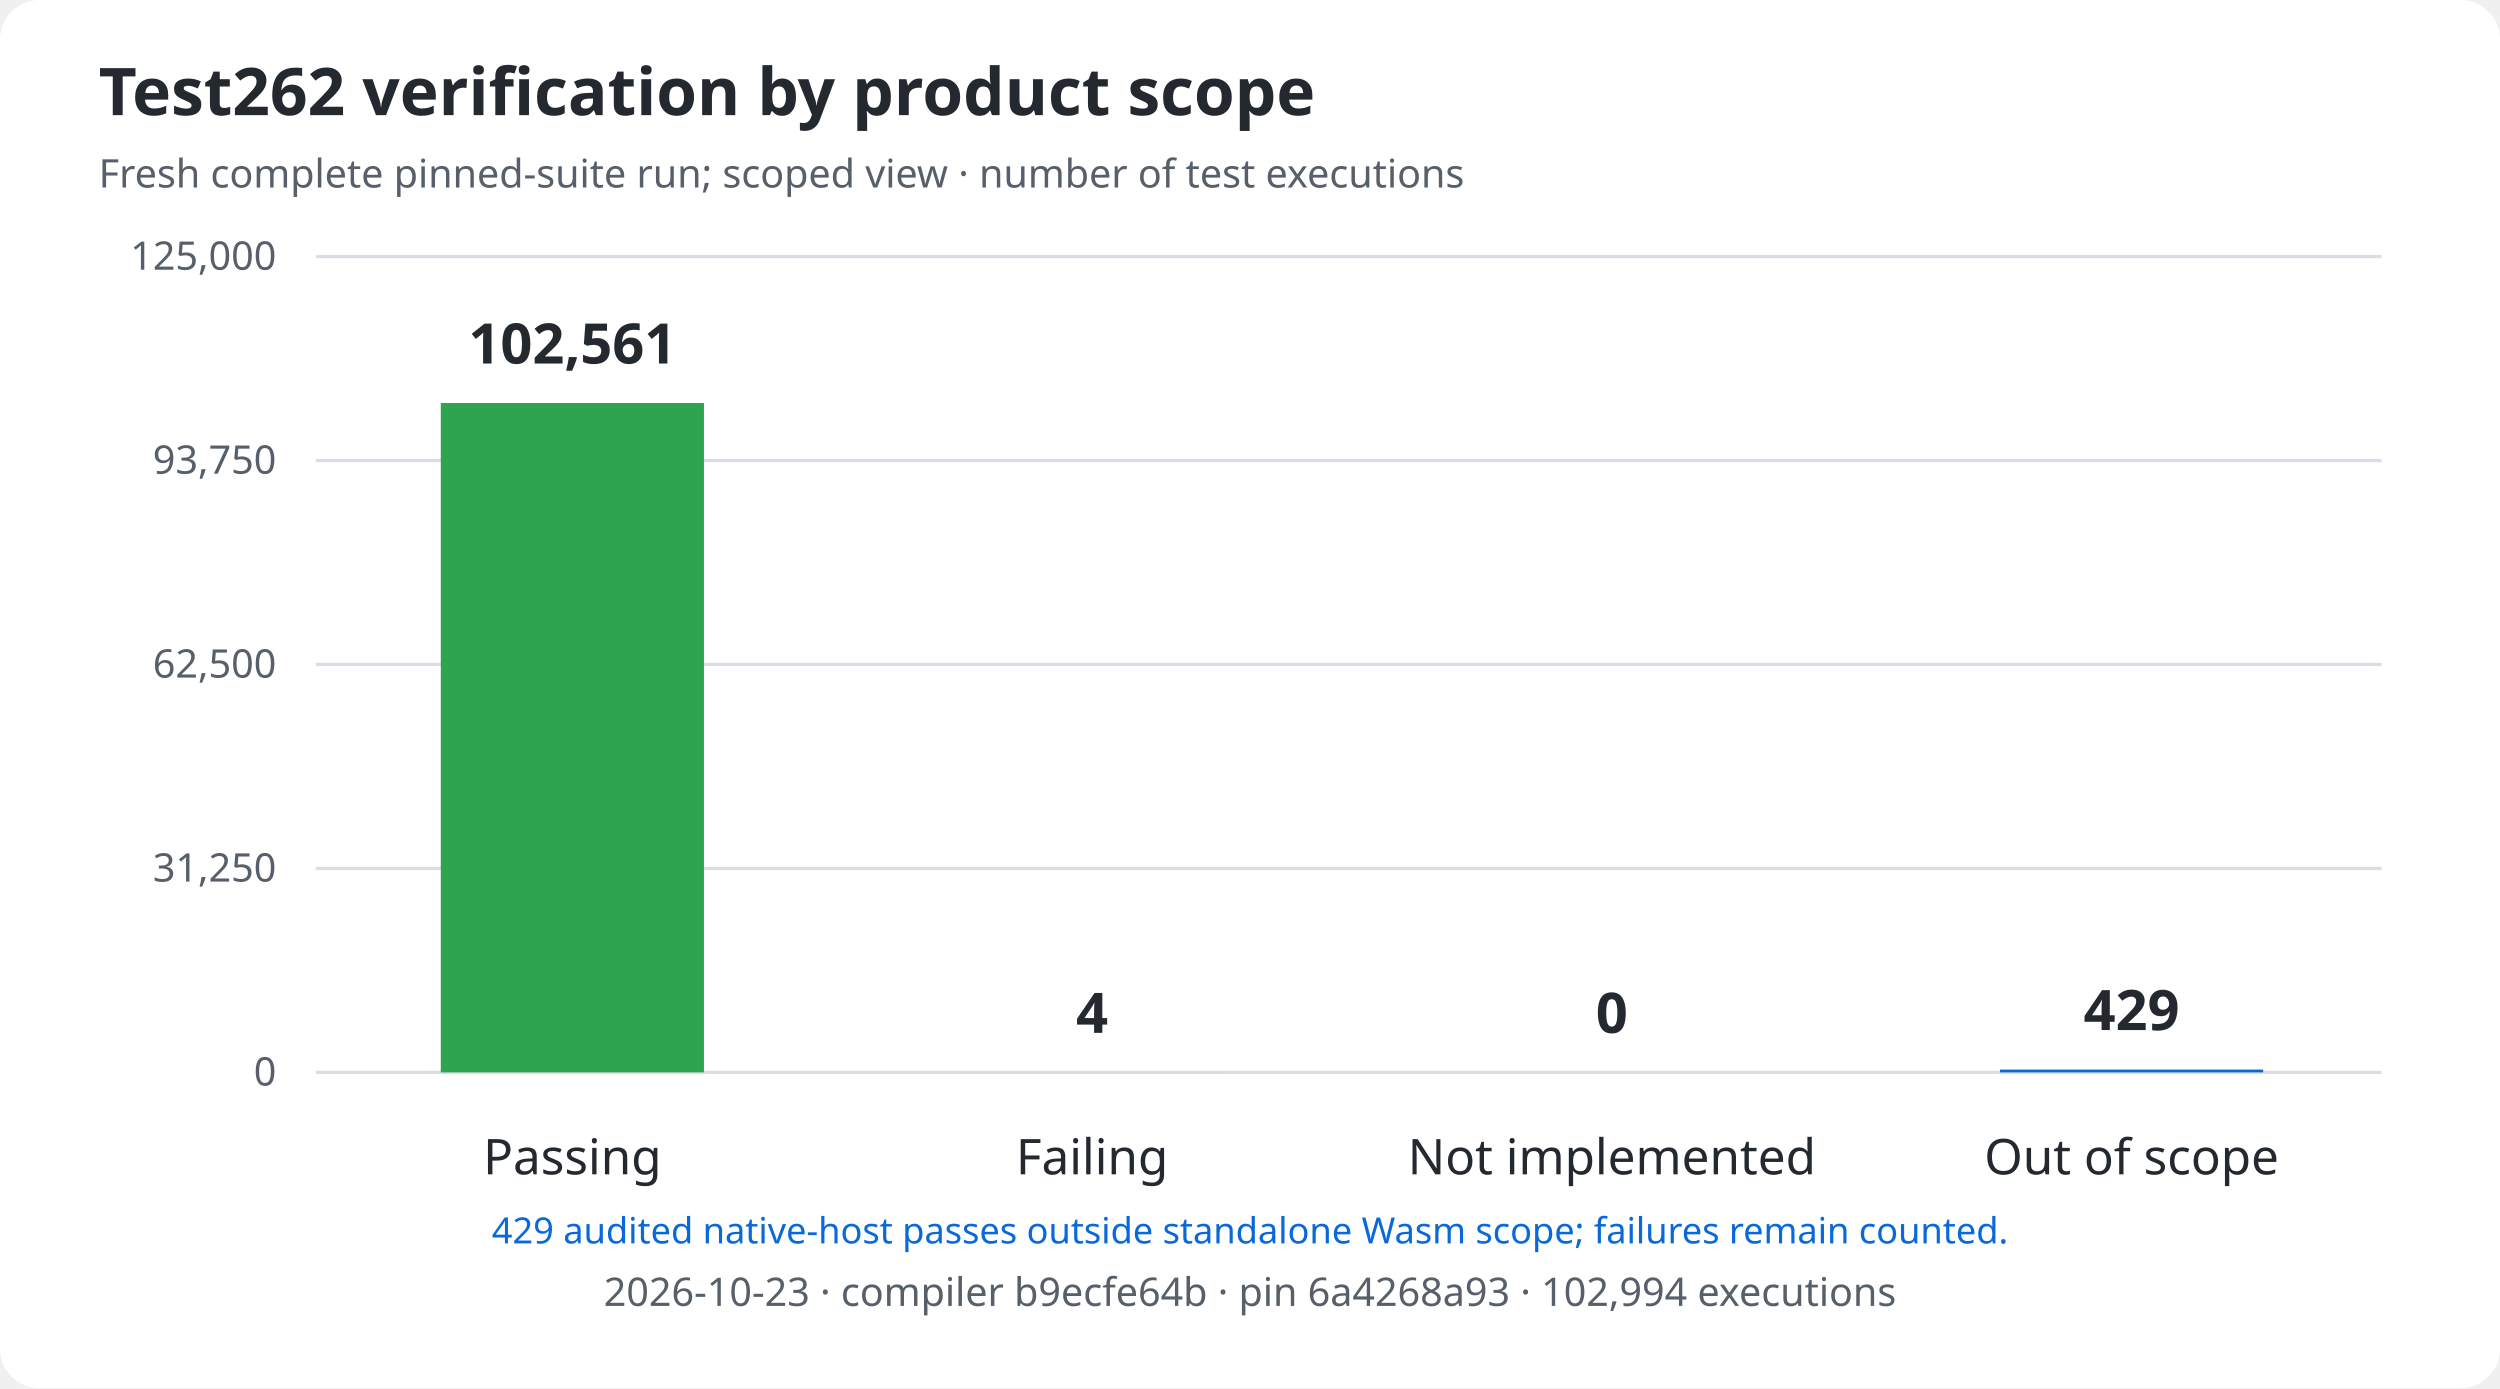
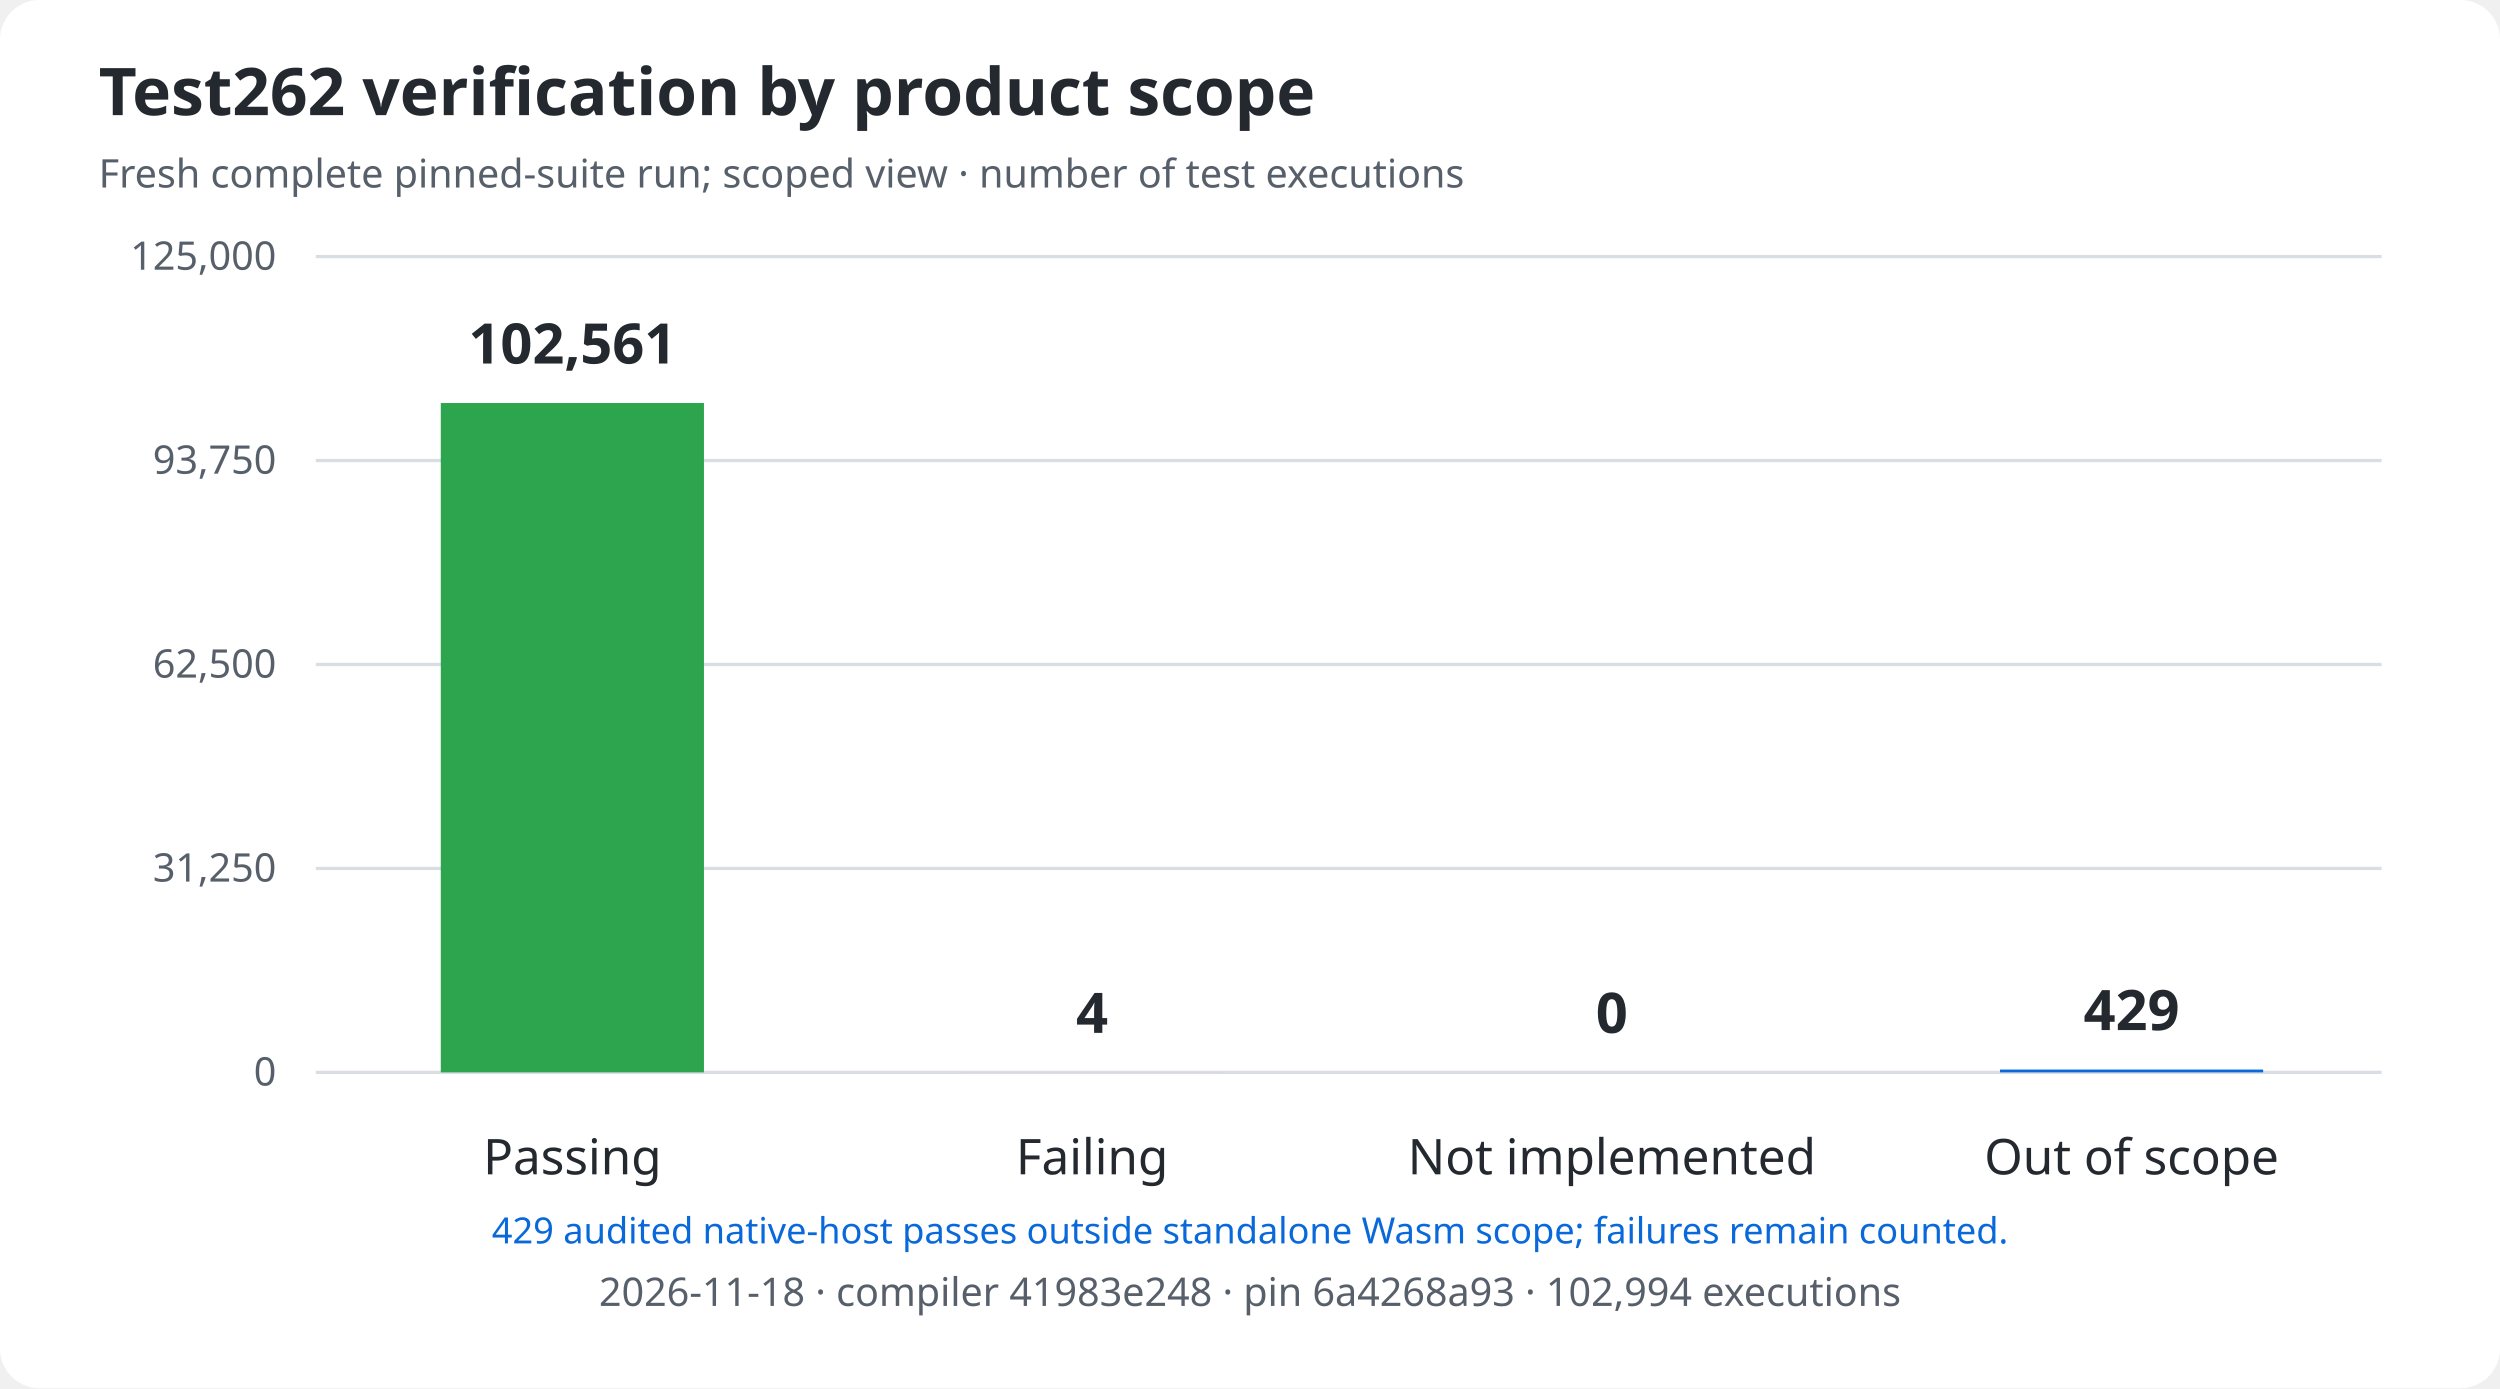
<svg xmlns="http://www.w3.org/2000/svg" viewBox="0 0 760 422" role="img" aria-labelledby="title description">
  <rect width="760" height="422" rx="12" fill="#ffffff" />
  <g font-family="system-ui, sans-serif" fill="#24292f">
    <text x="30" y="35" font-size="20" font-weight="600">Test262 verification by product scope</text>
    <text x="30" y="57" font-size="12" fill="#57606a">Fresh complete pinned-suite run; scoped view · number of test executions</text>
    <path d="M 96 326 H 724" stroke="#d8dee4" stroke-width="1" />
    <text x="84" y="330" text-anchor="end" font-size="12" fill="#57606a">0</text>
    <path d="M 96 264 H 724" stroke="#d8dee4" stroke-width="1" />
    <text x="84" y="268" text-anchor="end" font-size="12" fill="#57606a">31,250</text>
    <path d="M 96 202 H 724" stroke="#d8dee4" stroke-width="1" />
    <text x="84" y="206" text-anchor="end" font-size="12" fill="#57606a">62,500</text>
    <path d="M 96 140 H 724" stroke="#d8dee4" stroke-width="1" />
    <text x="84" y="144" text-anchor="end" font-size="12" fill="#57606a">93,750</text>
    <path d="M 96 78 H 724" stroke="#d8dee4" stroke-width="1" />
    <text x="84" y="82" text-anchor="end" font-size="12" fill="#57606a">125,000</text>
    <rect id="passing" data-count="102561" x="134" y="122.519" width="80" height="203.481" fill="#2da44e" />
    <text x="174" y="110.519" text-anchor="middle" font-size="17" font-weight="600">102,561</text>
    <text x="174" y="357" text-anchor="middle" font-size="15">Passing</text>
    <rect id="failing" data-count="4" x="292" y="325.992" width="80" height="0.008" fill="#cf222e" />
    <text x="332" y="313.992" text-anchor="middle" font-size="17" font-weight="600">4</text>
    <text x="332" y="357" text-anchor="middle" font-size="15">Failing</text>
    <rect id="not-implemented" data-count="0" x="450" y="326" width="80" height="0" fill="#8c959f" />
    <text x="490" y="314" text-anchor="middle" font-size="17" font-weight="600">0</text>
    <text x="490" y="357" text-anchor="middle" font-size="15">Not implemented</text>
    <rect id="out-of-scope" data-count="429" x="608" y="325.149" width="80" height="0.851" fill="#0969da" />
    <text x="648" y="313.149" text-anchor="middle" font-size="17" font-weight="600">429</text>
    <text x="648" y="357" text-anchor="middle" font-size="15">Out of scope</text>
    <text x="380" y="378" text-anchor="middle" font-size="11" fill="#0969da">429 audited native-host passes outside standalone Wasm scope; failures remain counted.</text>
-     <text x="380" y="397" text-anchor="middle" font-size="12" fill="#57606a">2026-10-23 · compiler b9ecfe64b · pin 6a4268a93 · 102,994 executions</text>
+     <text x="380" y="397" text-anchor="middle" font-size="12" fill="#57606a">2026-11-18 · compiler 41983e248 · pin 6a4268a93 · 102,994 executions</text>
  </g>
</svg>
